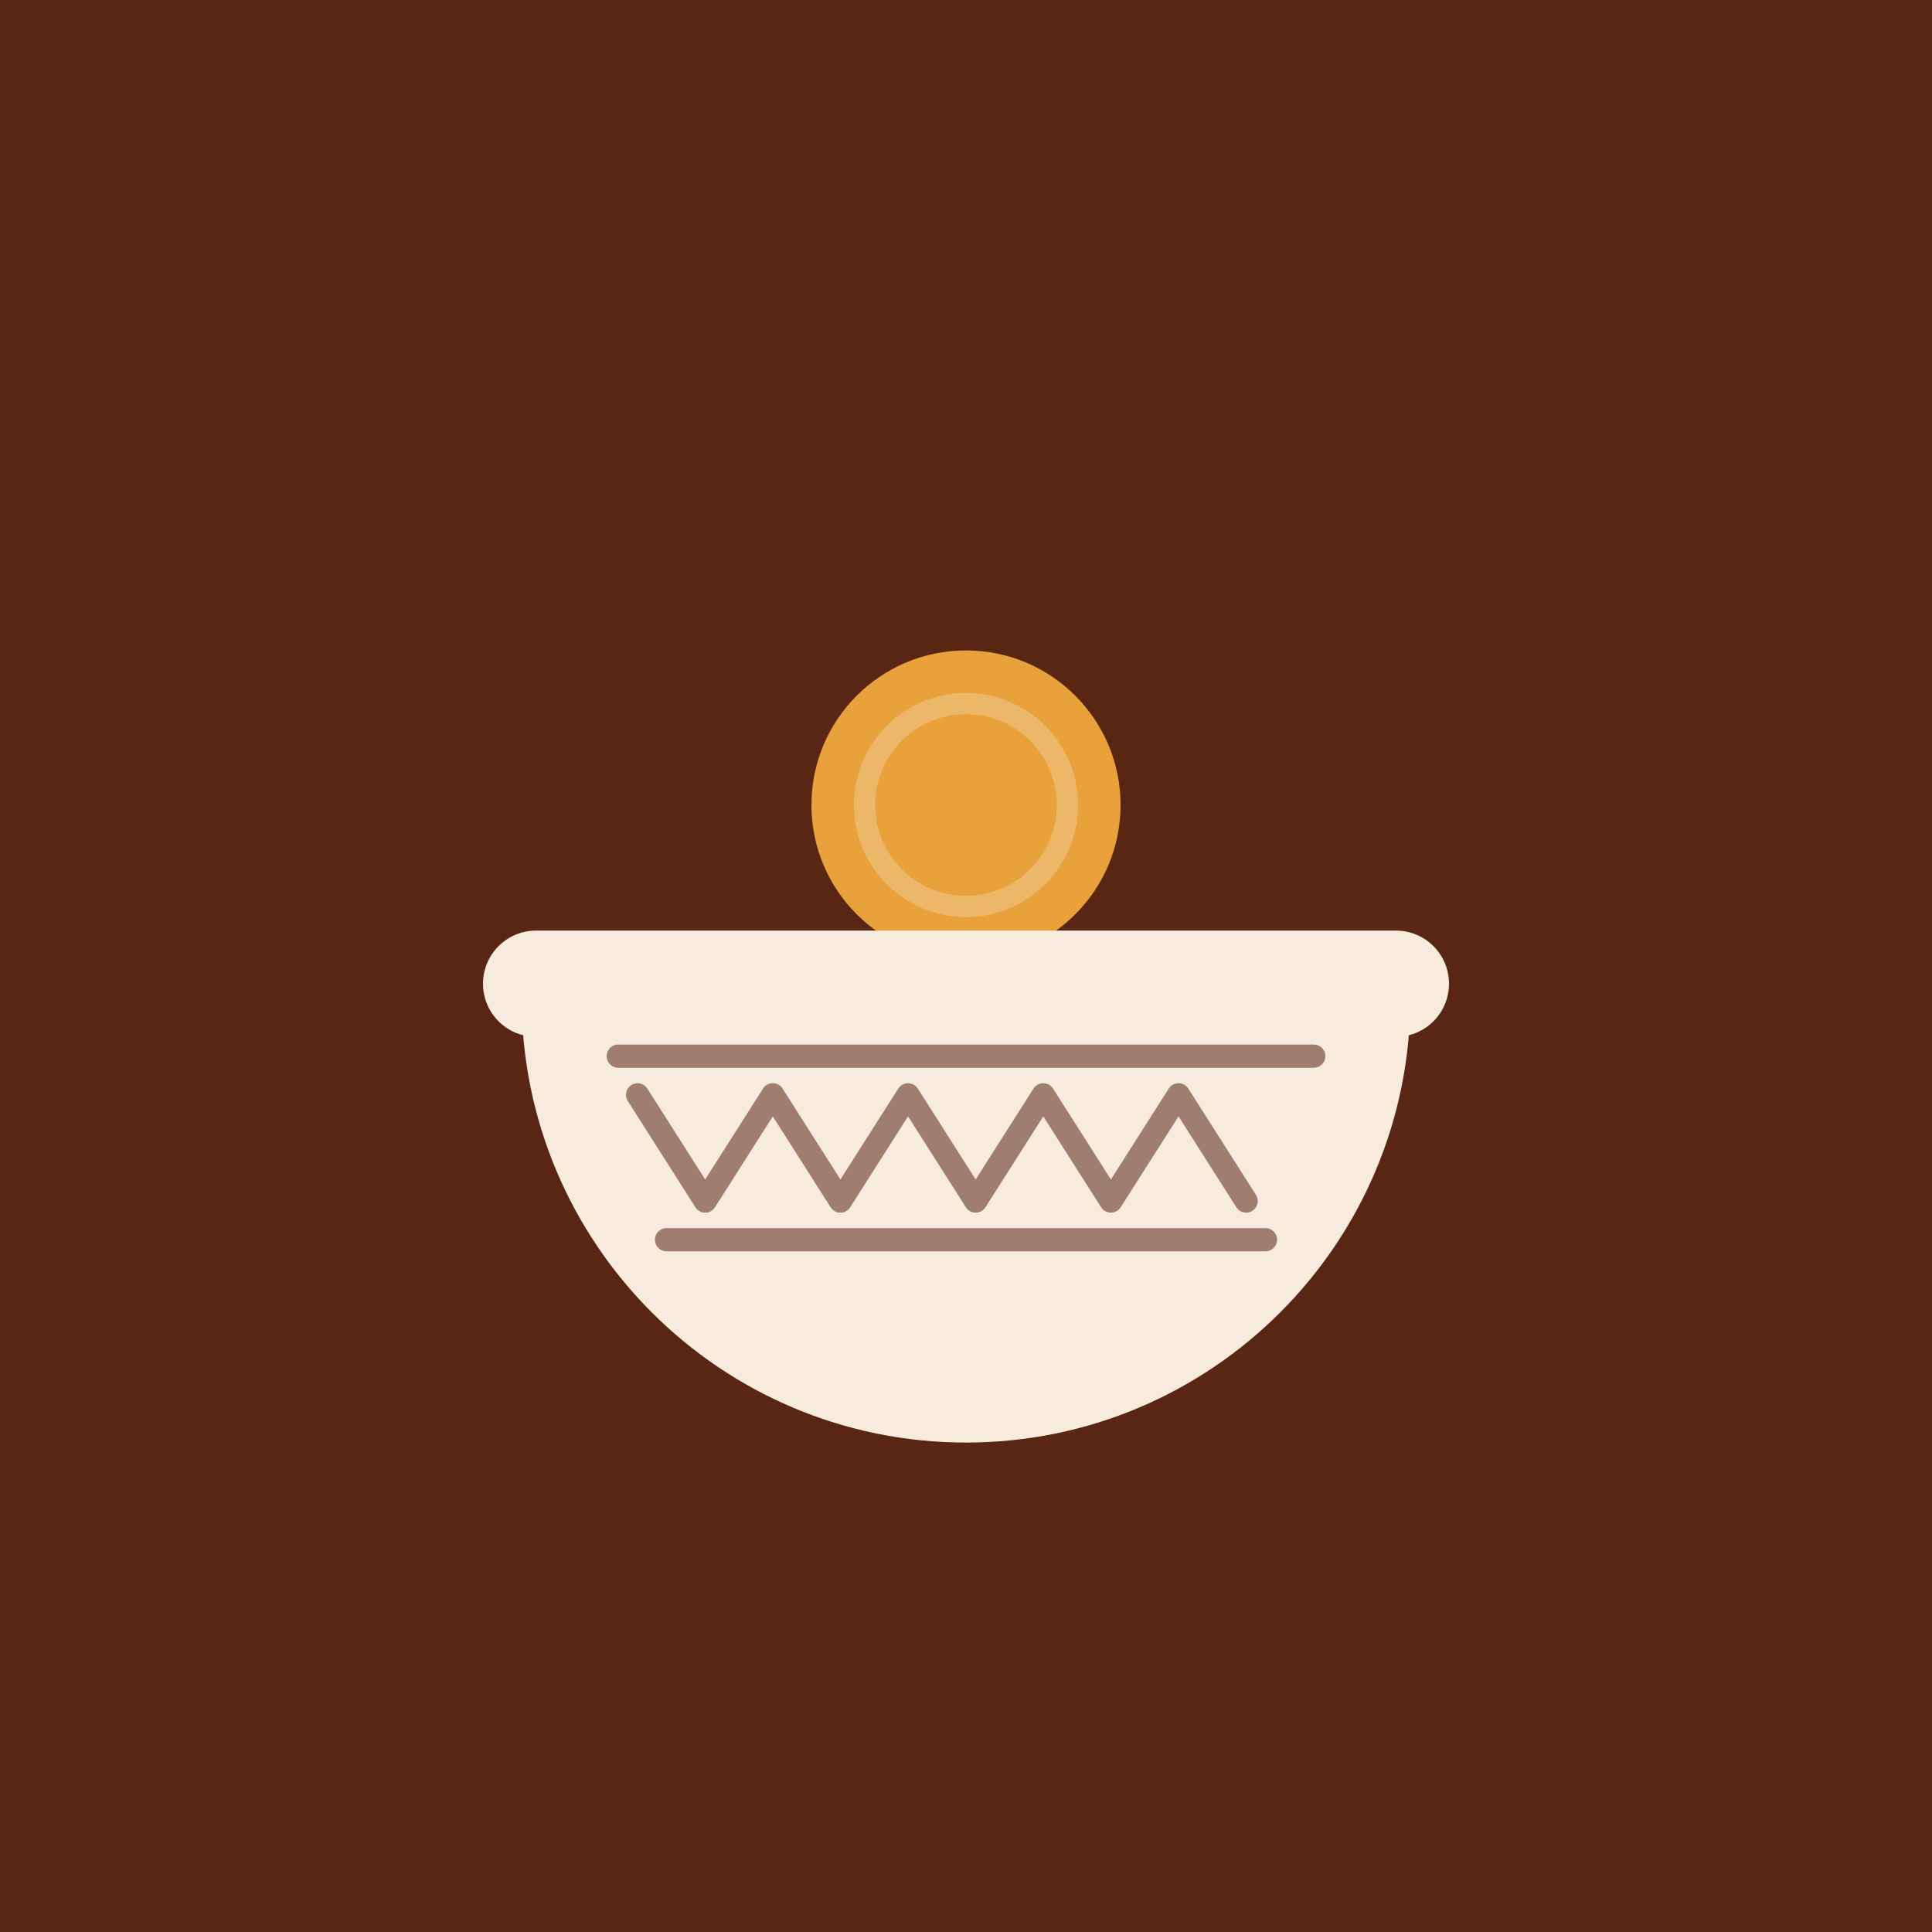
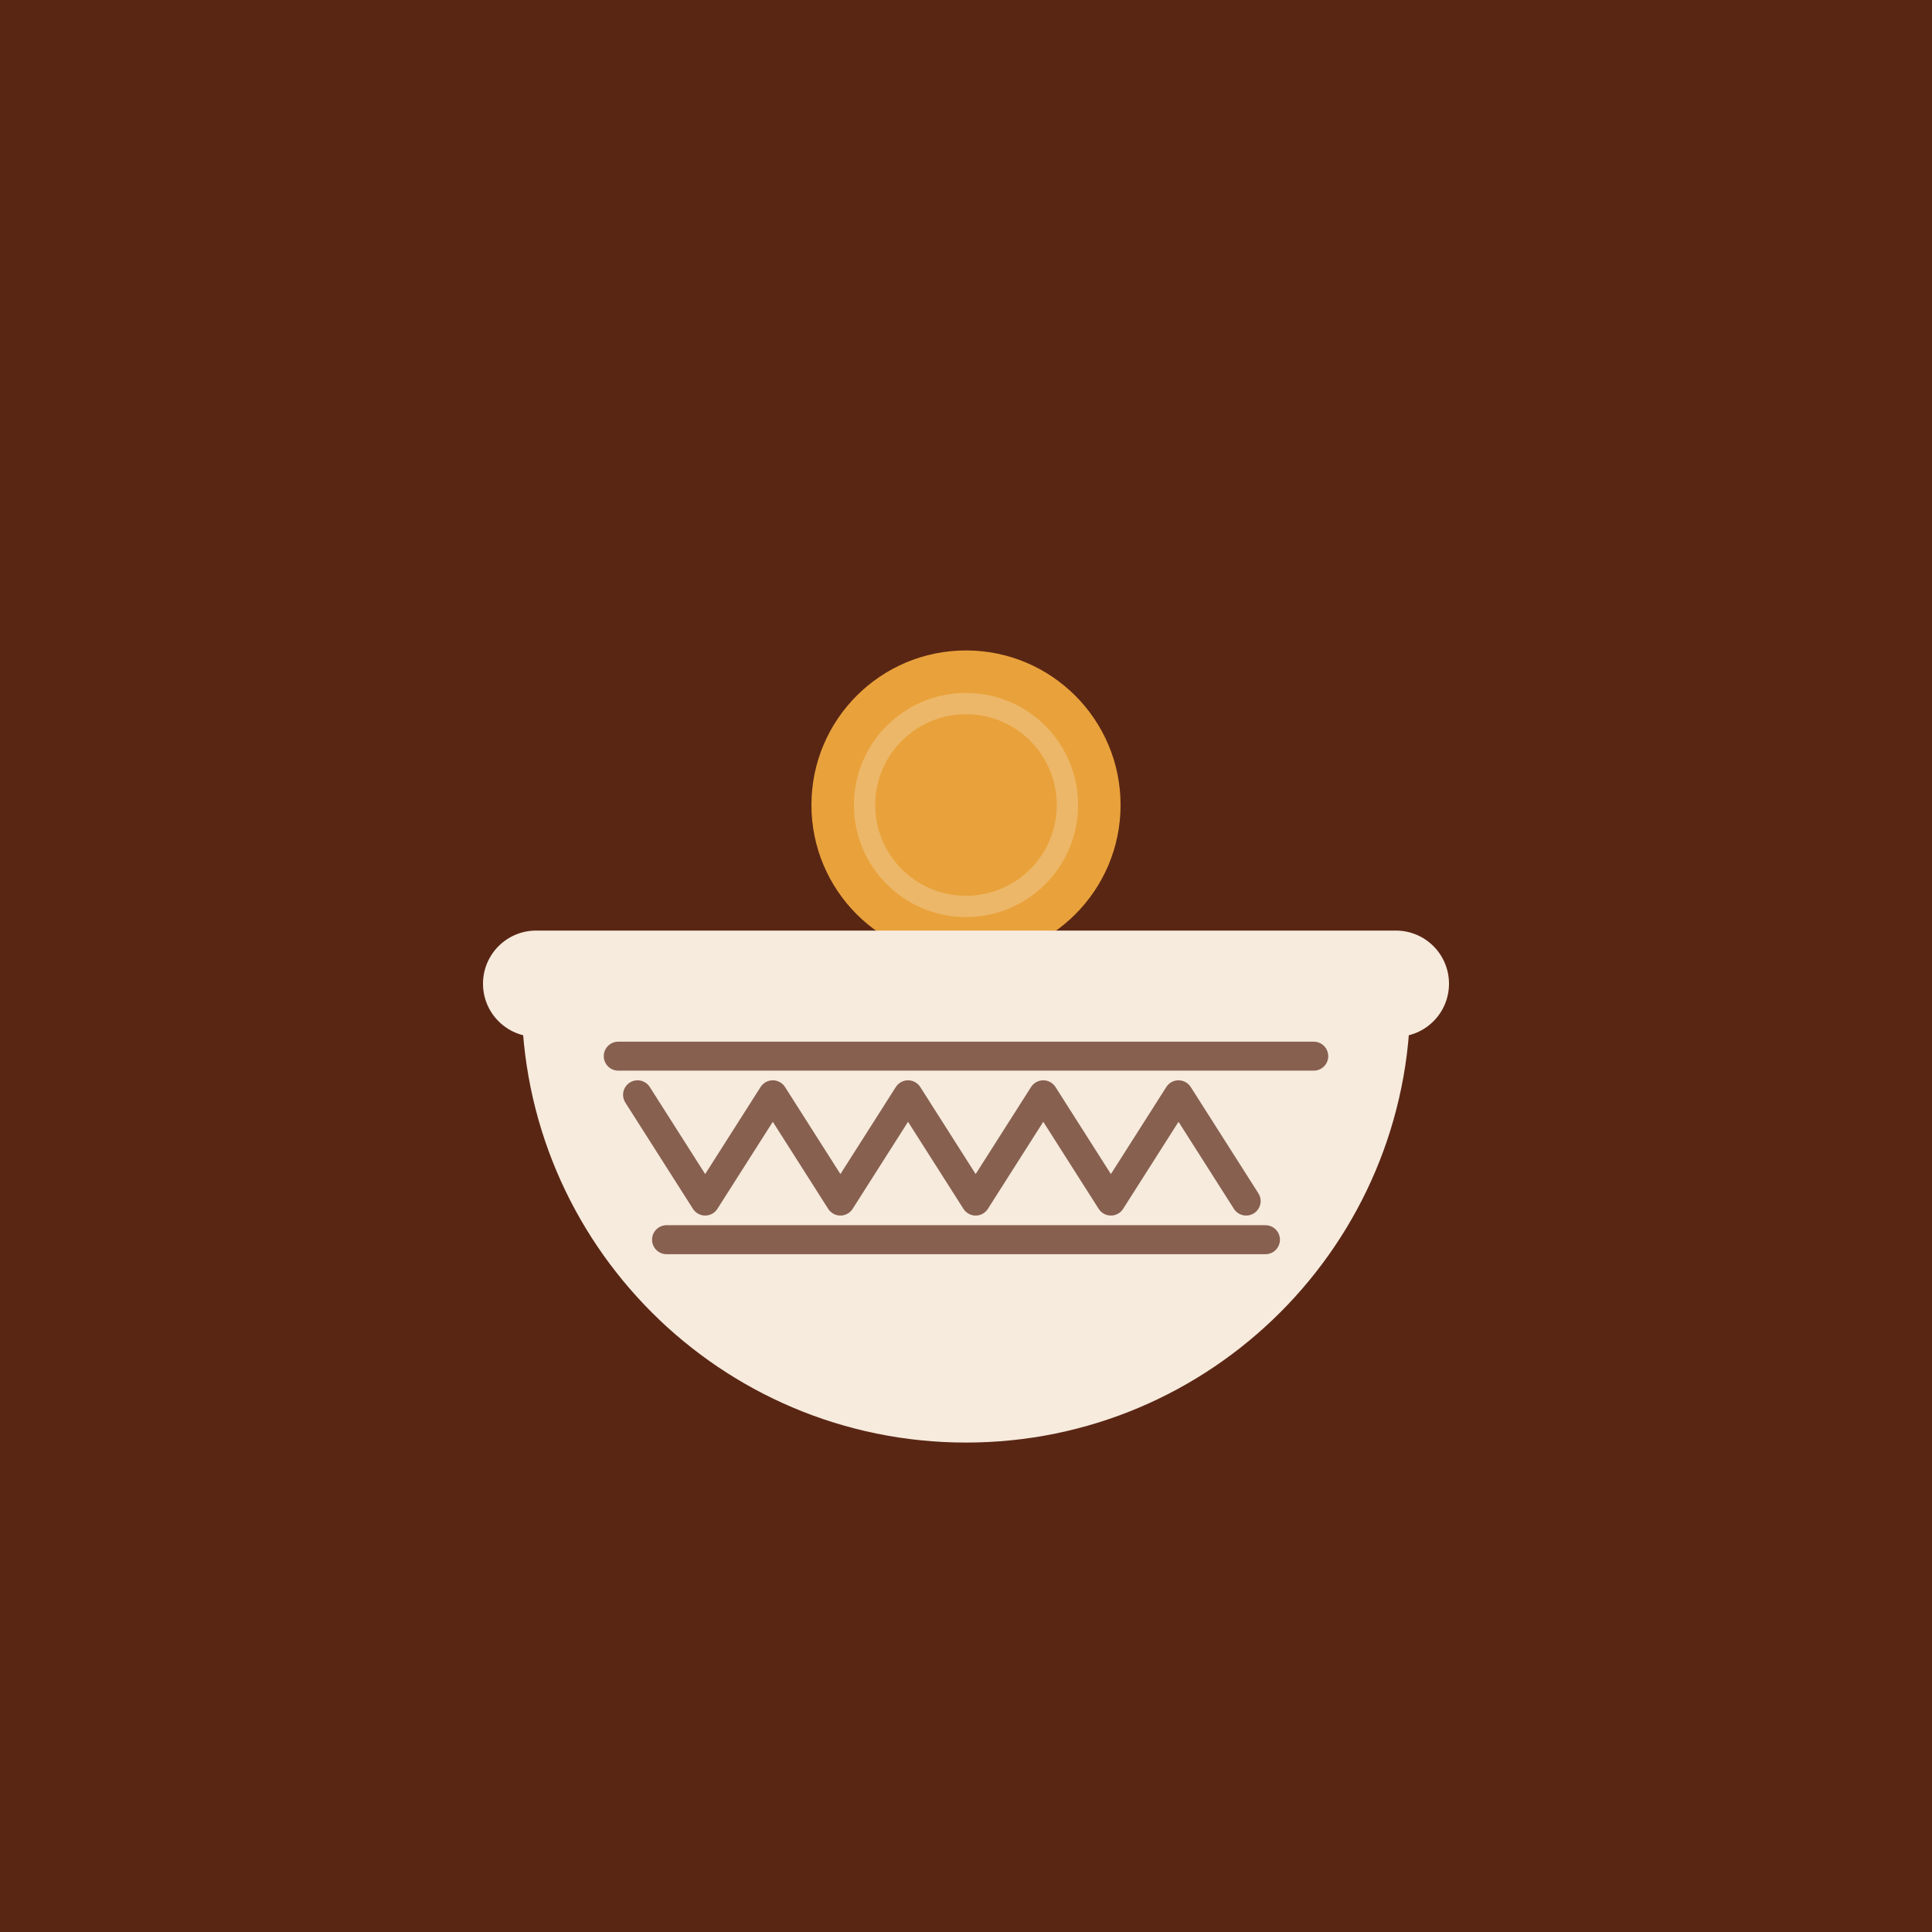
<svg xmlns="http://www.w3.org/2000/svg" viewBox="0 0 120 120" role="img" aria-label="TONTINE+">
  <rect width="120" height="120" fill="#5A2614" />
  <g transform="translate(24 26) scale(.6)">
    <circle cx="60" cy="40" r="16" fill="#E9A23B" />
    <circle cx="60" cy="40" r="10.5" fill="none" stroke="#F6EBDD" stroke-opacity=".28" stroke-width="2.2" />
    <path d="M14 60H106A46 46 0 0 1 14 60Z" fill="#F6EBDD" />
    <rect x="10" y="53" width="100" height="11" rx="5.5" fill="#F6EBDD" />
-     <g fill="none" stroke="#5A2614" stroke-opacity=".55" stroke-width="2.4" stroke-linecap="round" stroke-linejoin="round">
+     <g fill="none" stroke="#5A2614" stroke-opacity=".7" stroke-width="3" stroke-linecap="round" stroke-linejoin="round">
      <path d="M24 66H96" />
      <polyline points="26,70 33,81 40,70 47,81 54,70 61,81 68,70 75,81 82,70 89,81" />
      <path d="M29 85H91" />
    </g>
  </g>
</svg>
